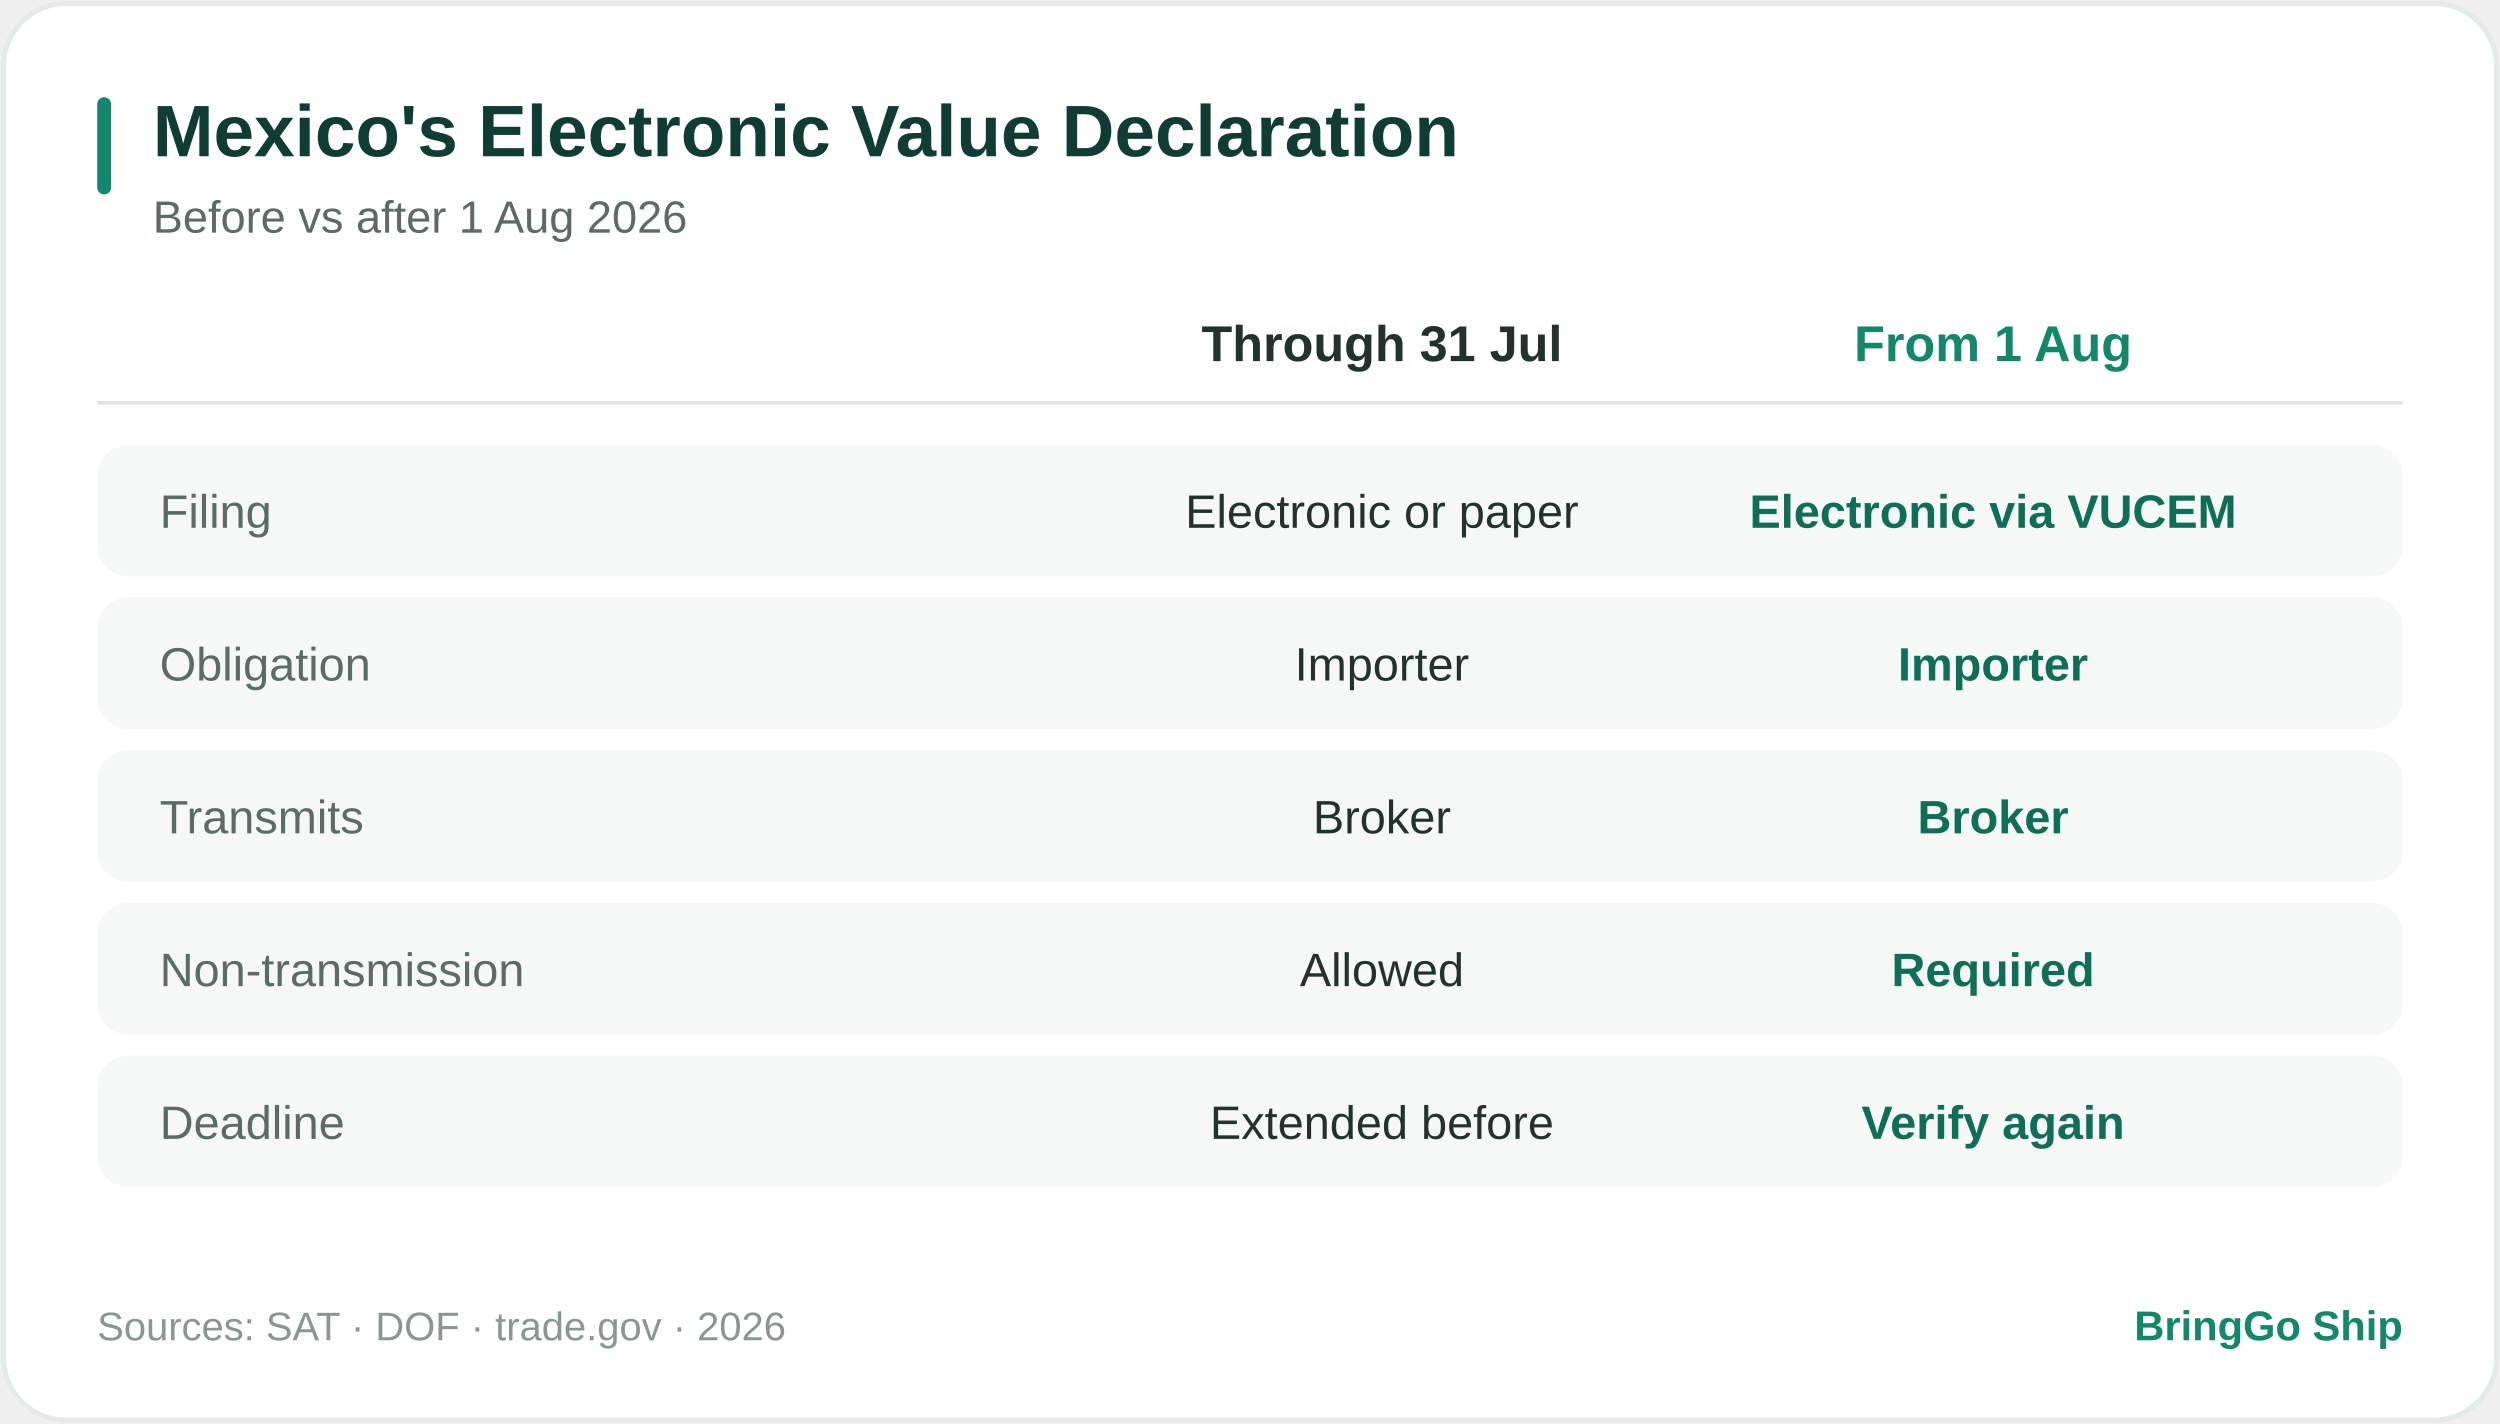
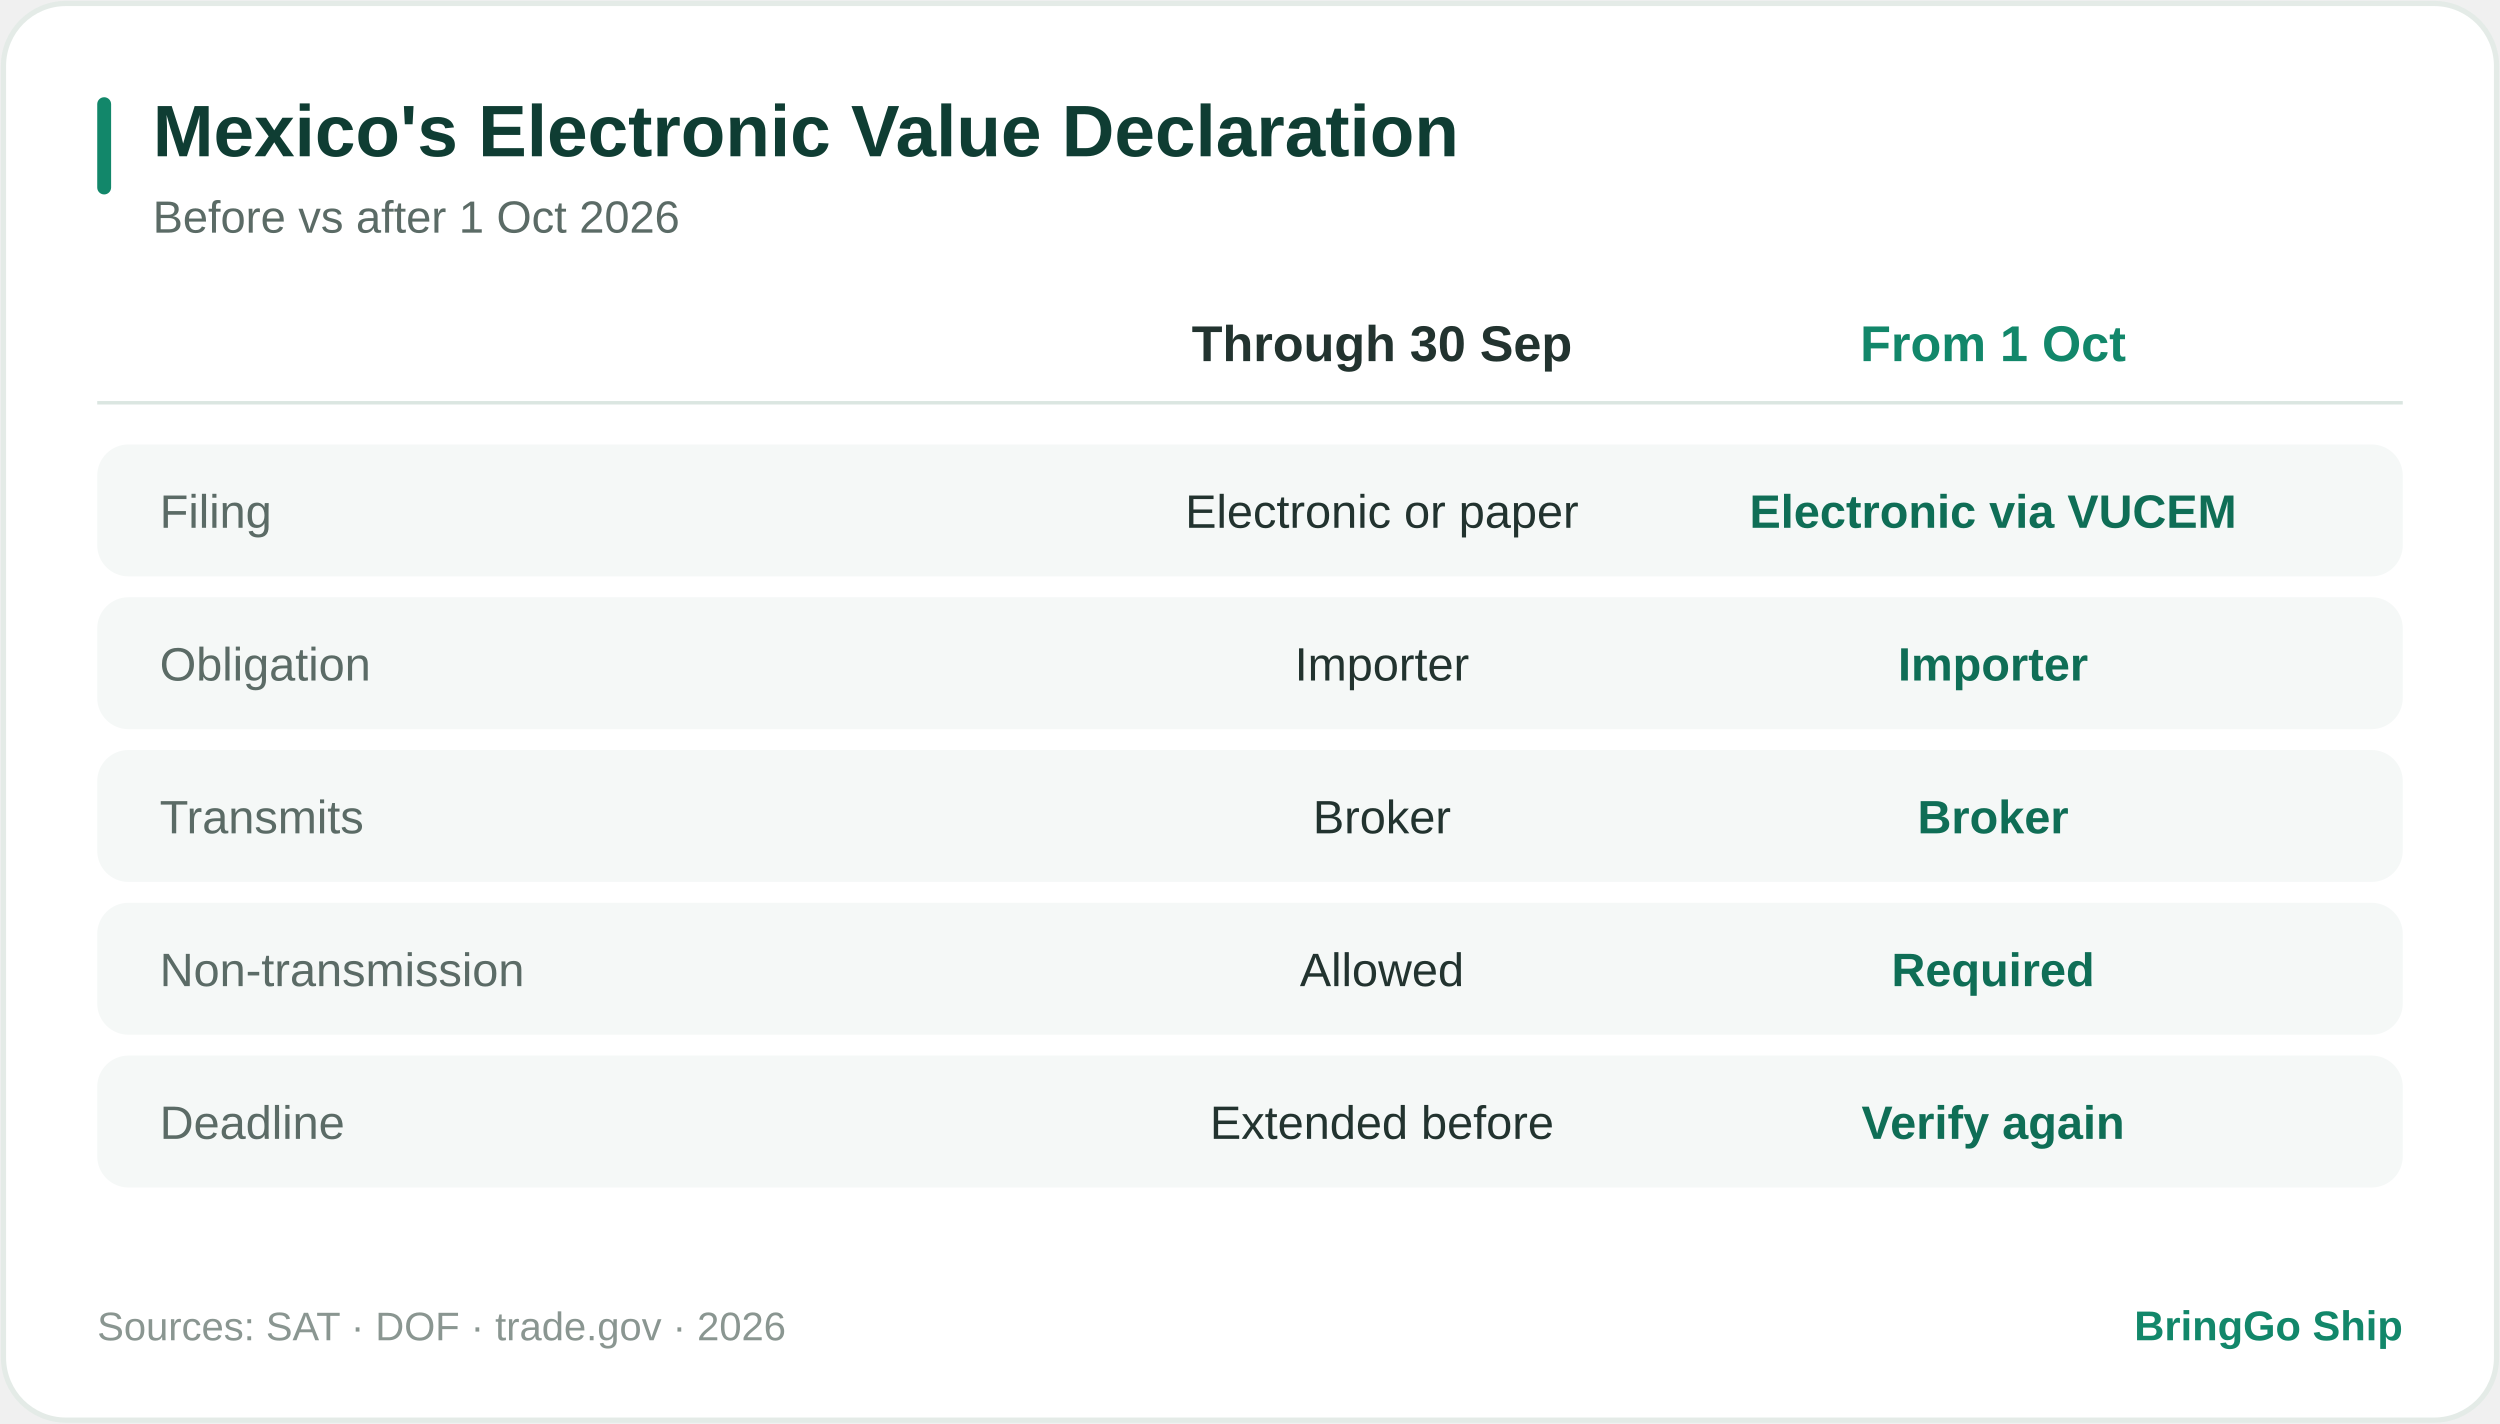
<svg xmlns="http://www.w3.org/2000/svg" width="720" height="410" viewBox="0 0 720 410" role="img">
  <style>
text{font-family:Arial,Helvetica,sans-serif}
.card{fill:#ffffff;stroke:#e4ebe7;stroke-width:1.5}
.row{fill:#f5f8f7}.pill{fill:#E1F5EE}.hi{fill:#1f9d5f}.mut{fill:#eef1f0}
.acc{fill:#12876A}.circ{fill:#12876A}.rd{fill:#fbe9e7}.am{fill:#fbf1dd}.tl{fill:#E1F5EE}.ln{stroke:#dbe6e1}
.tt{fill:#0F3D33;font-weight:bold}.ts{fill:#5b6b66}.tl2{fill:#22332f}
.tv{fill:#0F6E56;font-weight:bold}.tm{fill:#5b6b66;font-weight:bold}.tw{fill:#ffffff;font-weight:bold}
.tf{fill:#8a9691}.tb{fill:#12876A;font-weight:bold}.big{fill:#0F3D33;font-weight:bold}
.trd{fill:#a3392c;font-weight:bold}.tam{fill:#8a5a12;font-weight:bold}.ttl{fill:#0F6E56;font-weight:bold}
@media (prefers-color-scheme:dark){
.card{fill:#16211e;stroke:#2c3a35}
.row{fill:#1d2b27}.pill{fill:#123a2e}.hi{fill:#1f9d5f}.mut{fill:#28352f}
.acc{fill:#2fae7e}.circ{fill:#2fae7e}.rd{fill:#3a201c}.am{fill:#352a15}.tl{fill:#123a2e}
.tt{fill:#d7f2e6}.ts{fill:#8fa79d}.tl2{fill:#cfe0d9}
.tv{fill:#6fe0b0}.tm{fill:#9db3a9}.tw{fill:#ffffff}
.tf{fill:#6d8279}.tb{fill:#57d3a3}.big{fill:#d7f2e6}
.trd{fill:#f0a99e}.tam{fill:#e6c281}.ttl{fill:#6fe0b0}.ln{stroke:#31423c}}
</style>
  <rect x="1" y="1" width="718" height="408" rx="18" class="card" />
  <rect x="28" y="28" width="4" height="28" rx="2" class="acc" />
  <text x="44" y="45" font-size="21" class="tt">Mexico's Electronic Value Declaration</text>
-   <text x="44" y="67" font-size="13" class="ts">Before vs after 1 Aug 2026</text>
+   <text x="44" y="67" font-size="13" class="ts">Before vs after 1 Oct 2026</text>
  <g transform="translate(0,88)">
-     <text x="398" y="16" text-anchor="middle" font-size="14.5" class="tl2" font-weight="bold">Through 31 Jul</text>
-     <text x="574" y="16" text-anchor="middle" font-size="14.5" class="tb" font-weight="bold">From 1 Aug</text>
+     <text x="398" y="16" text-anchor="middle" font-size="14.5" class="tl2" font-weight="bold">Through 30 Sep</text>
+     <text x="574" y="16" text-anchor="middle" font-size="14.5" class="tb" font-weight="bold">From 1 Oct</text>
    <line x1="28" y1="28" x2="692" y2="28" stroke-width="1" class="ln" />
    <rect x="28" y="40" width="664" height="38" rx="9" class="row" />
    <text x="46" y="64" font-size="13.5" class="ts">Filing</text>
    <text x="398" y="64" text-anchor="middle" font-size="13.5" class="tl2">Electronic or paper</text>
    <text x="574" y="64" text-anchor="middle" font-size="13.5" class="tv" font-weight="bold">Electronic via VUCEM</text>
    <rect x="28" y="84" width="664" height="38" rx="9" class="row" />
    <text x="46" y="108" font-size="13.5" class="ts">Obligation</text>
    <text x="398" y="108" text-anchor="middle" font-size="13.5" class="tl2">Importer</text>
    <text x="574" y="108" text-anchor="middle" font-size="13.5" class="tv" font-weight="bold">Importer</text>
    <rect x="28" y="128" width="664" height="38" rx="9" class="row" />
    <text x="46" y="152" font-size="13.5" class="ts">Transmits</text>
    <text x="398" y="152" text-anchor="middle" font-size="13.5" class="tl2">Broker</text>
    <text x="574" y="152" text-anchor="middle" font-size="13.5" class="tv" font-weight="bold">Broker</text>
    <rect x="28" y="172" width="664" height="38" rx="9" class="row" />
    <text x="46" y="196" font-size="13.5" class="ts">Non-transmission</text>
    <text x="398" y="196" text-anchor="middle" font-size="13.5" class="tl2">Allowed</text>
    <text x="574" y="196" text-anchor="middle" font-size="13.5" class="tv" font-weight="bold">Required</text>
    <rect x="28" y="216" width="664" height="38" rx="9" class="row" />
    <text x="46" y="240" font-size="13.5" class="ts">Deadline</text>
    <text x="398" y="240" text-anchor="middle" font-size="13.5" class="tl2">Extended before</text>
    <text x="574" y="240" text-anchor="middle" font-size="13.5" class="tv" font-weight="bold">Verify again</text>
  </g>
  <text x="28" y="386" font-size="11.5" class="tf">Sources: SAT · DOF · trade.gov · 2026</text>
  <text x="692" y="386" text-anchor="end" font-size="12" class="tb">BringGo Ship</text>
</svg>
